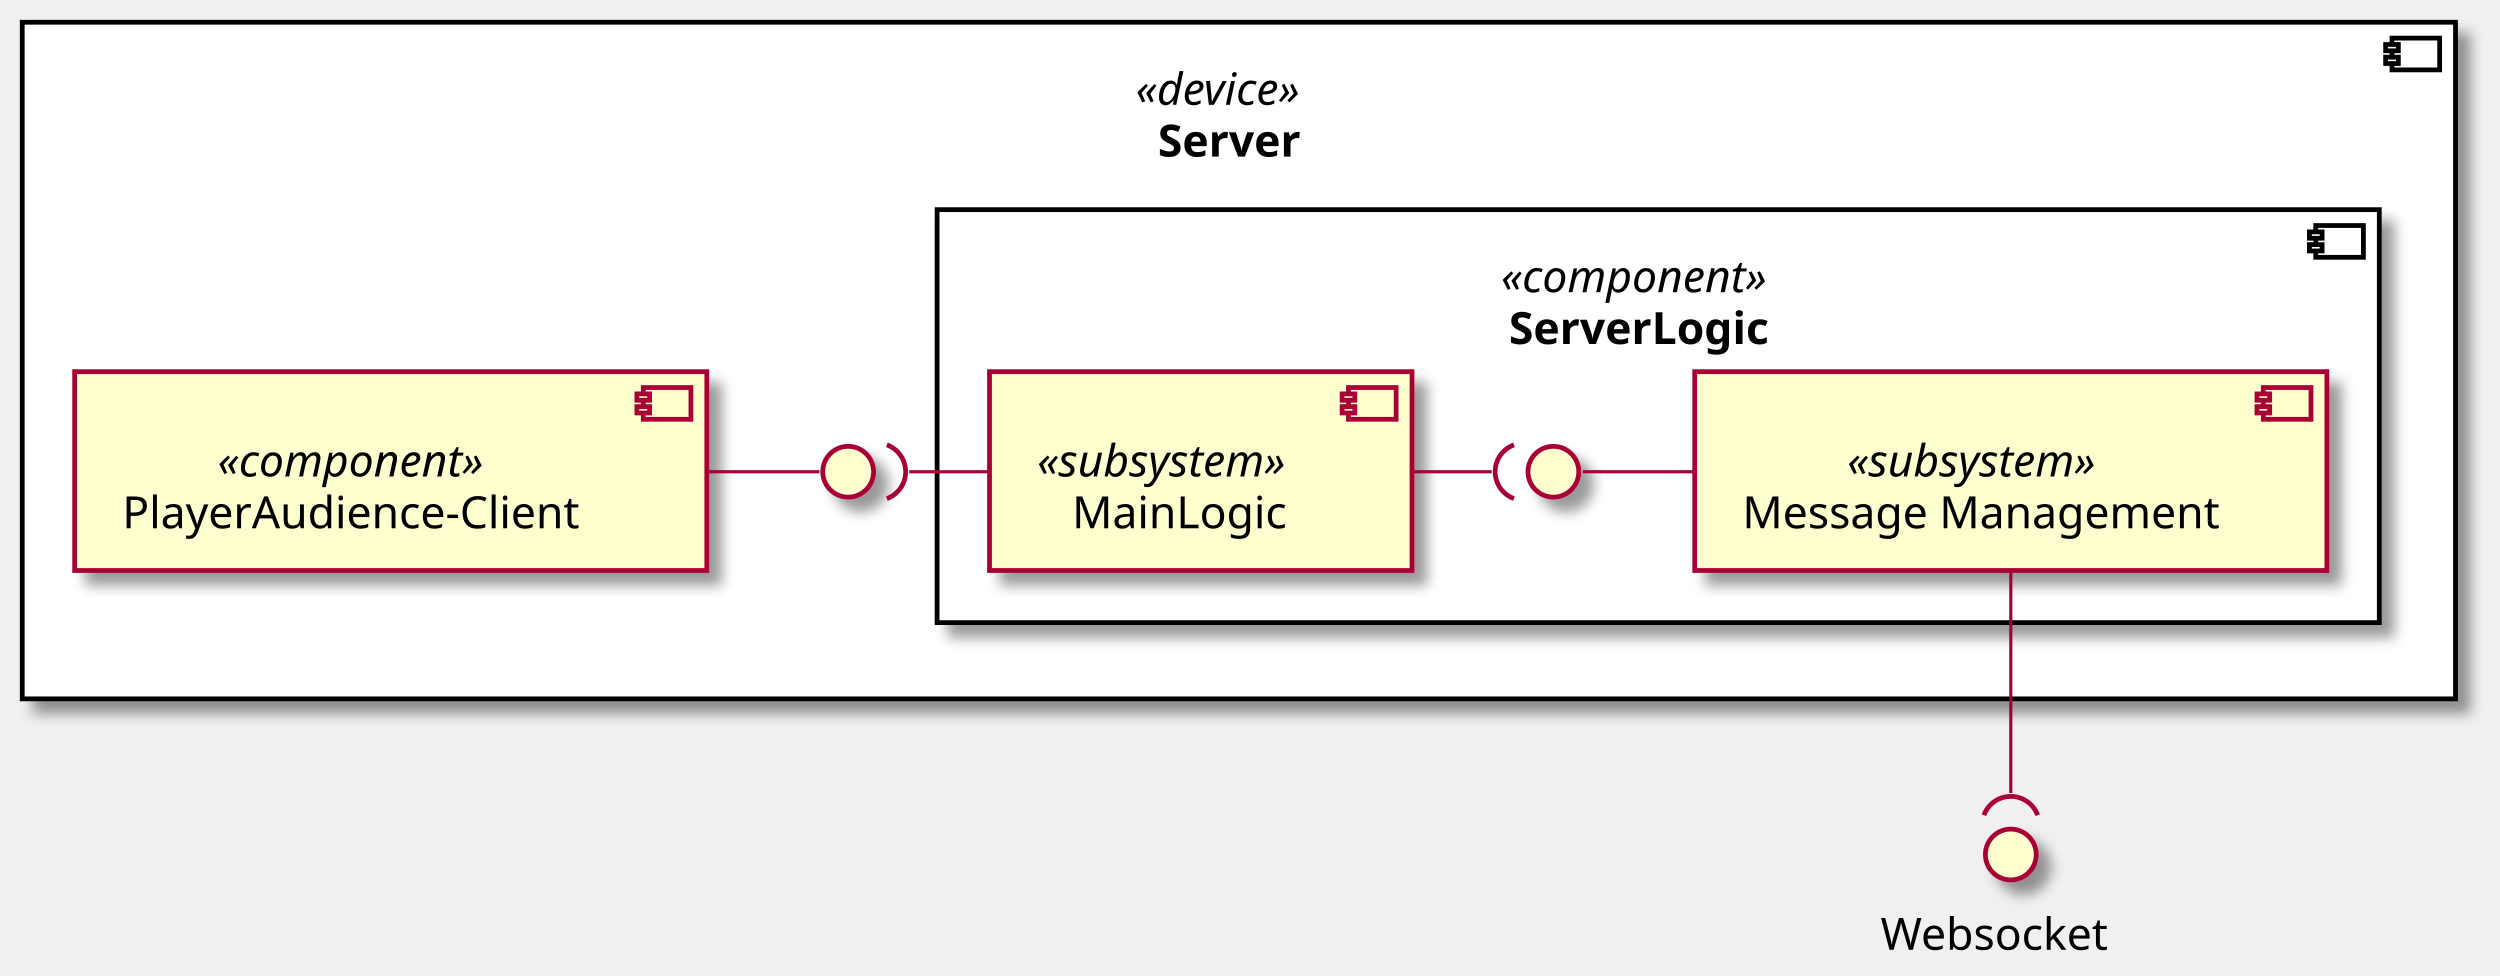
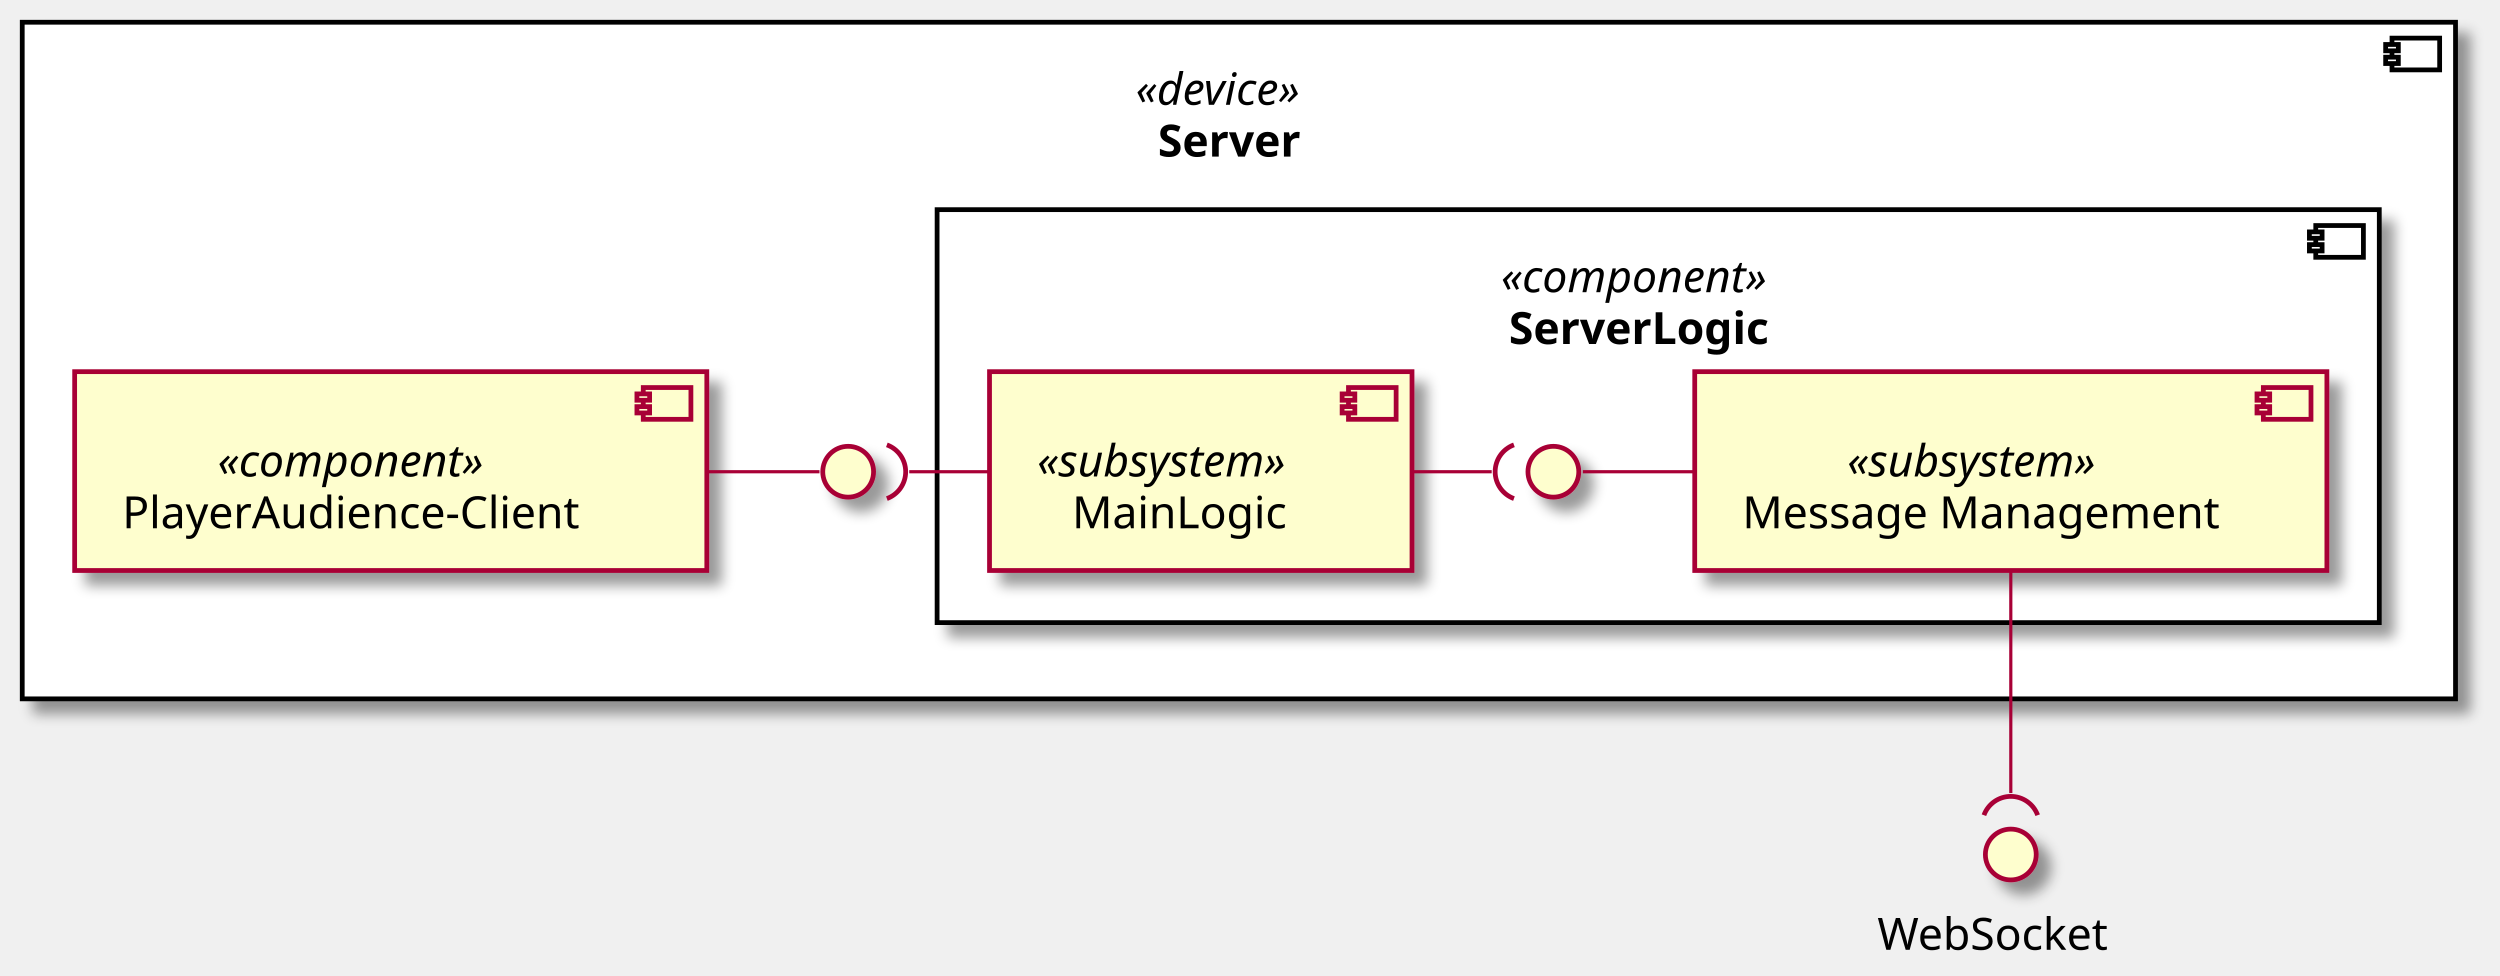
<svg xmlns="http://www.w3.org/2000/svg" contentScriptType="application/ecmascript" contentStyleType="text/css" height="307px" preserveAspectRatio="none" style="width:787px;height:307px;" version="1.1" viewBox="0 0 787 307" width="787px" zoomAndPan="magnify">
  <defs>
-     <filter height="300%" id="f1pjk5jj1etr1m" width="300%" x="-1" y="-1">
+     <filter height="300%" id="f63bjt433tx2u" width="300%" x="-1" y="-1">
      <feGaussianBlur result="blurOut" stdDeviation="2.0" />
      <feColorMatrix in="blurOut" result="blurOut2" type="matrix" values="0 0 0 0 0 0 0 0 0 0 0 0 0 0 0 0 0 0 .4 0" />
      <feOffset dx="4.0" dy="4.0" in="blurOut2" result="blurOut3" />
      <feBlend in="SourceGraphic" in2="blurOut3" mode="normal" />
    </filter>
  </defs>
  <g>
-     <rect fill="#FFFFFF" filter="url(#f1pjk5jj1etr1m)" height="213" style="stroke: #000000; stroke-width: 1.5;" width="766" x="7" y="7" />
-     <rect fill="#FFFFFF" height="10" style="stroke: #000000; stroke-width: 1.5;" width="15" x="753" y="12" />
-     <rect fill="#FFFFFF" height="2" style="stroke: #000000; stroke-width: 1.5;" width="4" x="751" y="14" />
-     <rect fill="#FFFFFF" height="2" style="stroke: #000000; stroke-width: 1.5;" width="4" x="751" y="18" />
+     <rect fill="#FFFFFF" filter="url(#f63bjt433tx2u)" height="213" style="stroke:#000000;stroke-width:1.5;" width="766" x="7" y="7" />
+     <rect fill="#FFFFFF" height="10" style="stroke:#000000;stroke-width:1.5;" width="15" x="753" y="12" />
+     <rect fill="#FFFFFF" height="2" style="stroke:#000000;stroke-width:1.5;" width="4" x="751" y="14" />
+     <rect fill="#FFFFFF" height="2" style="stroke:#000000;stroke-width:1.5;" width="4" x="751" y="18" />
    <text fill="#000000" font-family="sans-serif" font-size="14" font-style="italic" lengthAdjust="spacingAndGlyphs" textLength="65" x="357.5" y="32.995">«device»</text>
    <text fill="#000000" font-family="sans-serif" font-size="14" font-weight="bold" lengthAdjust="spacingAndGlyphs" textLength="51" x="364.5" y="49.292">Server</text>
-     <rect fill="#FFFFFF" filter="url(#f1pjk5jj1etr1m)" height="130" style="stroke: #000000; stroke-width: 1.5;" width="454" x="295" y="66" />
-     <rect fill="#FFFFFF" height="10" style="stroke: #000000; stroke-width: 1.5;" width="15" x="729" y="71" />
-     <rect fill="#FFFFFF" height="2" style="stroke: #000000; stroke-width: 1.5;" width="4" x="727" y="73" />
-     <rect fill="#FFFFFF" height="2" style="stroke: #000000; stroke-width: 1.5;" width="4" x="727" y="77" />
+     <rect fill="#FFFFFF" filter="url(#f63bjt433tx2u)" height="130" style="stroke:#000000;stroke-width:1.5;" width="454" x="295" y="66" />
+     <rect fill="#FFFFFF" height="10" style="stroke:#000000;stroke-width:1.5;" width="15" x="729" y="71" />
+     <rect fill="#FFFFFF" height="2" style="stroke:#000000;stroke-width:1.5;" width="4" x="727" y="73" />
+     <rect fill="#FFFFFF" height="2" style="stroke:#000000;stroke-width:1.5;" width="4" x="727" y="77" />
    <text fill="#000000" font-family="sans-serif" font-size="14" font-style="italic" lengthAdjust="spacingAndGlyphs" textLength="99" x="472.5" y="91.995">«component»</text>
    <text fill="#000000" font-family="sans-serif" font-size="14" font-weight="bold" lengthAdjust="spacingAndGlyphs" textLength="94" x="475" y="108.292">ServerLogic</text>
-     <rect fill="#FEFECE" filter="url(#f1pjk5jj1etr1m)" height="62.594" style="stroke: #A80036; stroke-width: 1.5;" width="199" x="23.5" y="117" />
-     <rect fill="#FEFECE" height="10" style="stroke: #A80036; stroke-width: 1.5;" width="15" x="202.5" y="122" />
-     <rect fill="#FEFECE" height="2" style="stroke: #A80036; stroke-width: 1.5;" width="4" x="200.5" y="124" />
-     <rect fill="#FEFECE" height="2" style="stroke: #A80036; stroke-width: 1.5;" width="4" x="200.5" y="128" />
+     <rect fill="#FEFECE" filter="url(#f63bjt433tx2u)" height="62.594" style="stroke:#A80036;stroke-width:1.5;" width="199" x="23.5" y="117" />
+     <rect fill="#FEFECE" height="10" style="stroke:#A80036;stroke-width:1.5;" width="15" x="202.5" y="122" />
+     <rect fill="#FEFECE" height="2" style="stroke:#A80036;stroke-width:1.5;" width="4" x="200.5" y="124" />
+     <rect fill="#FEFECE" height="2" style="stroke:#A80036;stroke-width:1.5;" width="4" x="200.5" y="128" />
    <text fill="#000000" font-family="sans-serif" font-size="14" font-style="italic" lengthAdjust="spacingAndGlyphs" textLength="99" x="68.5" y="149.995">«component»</text>
    <text fill="#000000" font-family="sans-serif" font-size="14" lengthAdjust="spacingAndGlyphs" textLength="159" x="38.5" y="166.292">PlayerAudience-Client</text>
-     <ellipse cx="267" cy="148.5" fill="#FEFECE" filter="url(#f1pjk5jj1etr1m)" rx="8" ry="8" style="stroke: #A80036; stroke-width: 1.5;" />
-     <rect fill="#FEFECE" filter="url(#f1pjk5jj1etr1m)" height="62.594" style="stroke: #A80036; stroke-width: 1.5;" width="199" x="533.5" y="117" />
-     <rect fill="#FEFECE" height="10" style="stroke: #A80036; stroke-width: 1.5;" width="15" x="712.5" y="122" />
-     <rect fill="#FEFECE" height="2" style="stroke: #A80036; stroke-width: 1.5;" width="4" x="710.5" y="124" />
-     <rect fill="#FEFECE" height="2" style="stroke: #A80036; stroke-width: 1.5;" width="4" x="710.5" y="128" />
+     <ellipse cx="267" cy="148.5" fill="#FEFECE" filter="url(#f63bjt433tx2u)" rx="8" ry="8" style="stroke:#A80036;stroke-width:1.5;" />
+     <rect fill="#FEFECE" filter="url(#f63bjt433tx2u)" height="62.594" style="stroke:#A80036;stroke-width:1.5;" width="199" x="533.5" y="117" />
+     <rect fill="#FEFECE" height="10" style="stroke:#A80036;stroke-width:1.5;" width="15" x="712.5" y="122" />
+     <rect fill="#FEFECE" height="2" style="stroke:#A80036;stroke-width:1.5;" width="4" x="710.5" y="124" />
+     <rect fill="#FEFECE" height="2" style="stroke:#A80036;stroke-width:1.5;" width="4" x="710.5" y="128" />
    <text fill="#000000" font-family="sans-serif" font-size="14" font-style="italic" lengthAdjust="spacingAndGlyphs" textLength="93" x="581.5" y="149.995">«subsystem»</text>
    <text fill="#000000" font-family="sans-serif" font-size="14" lengthAdjust="spacingAndGlyphs" textLength="159" x="548.5" y="166.292">Message Management</text>
-     <rect fill="#FEFECE" filter="url(#f1pjk5jj1etr1m)" height="62.594" style="stroke: #A80036; stroke-width: 1.5;" width="133" x="311.5" y="117" />
-     <rect fill="#FEFECE" height="10" style="stroke: #A80036; stroke-width: 1.5;" width="15" x="424.5" y="122" />
-     <rect fill="#FEFECE" height="2" style="stroke: #A80036; stroke-width: 1.5;" width="4" x="422.5" y="124" />
-     <rect fill="#FEFECE" height="2" style="stroke: #A80036; stroke-width: 1.5;" width="4" x="422.5" y="128" />
+     <rect fill="#FEFECE" filter="url(#f63bjt433tx2u)" height="62.594" style="stroke:#A80036;stroke-width:1.5;" width="133" x="311.5" y="117" />
+     <rect fill="#FEFECE" height="10" style="stroke:#A80036;stroke-width:1.5;" width="15" x="424.5" y="122" />
+     <rect fill="#FEFECE" height="2" style="stroke:#A80036;stroke-width:1.5;" width="4" x="422.5" y="124" />
+     <rect fill="#FEFECE" height="2" style="stroke:#A80036;stroke-width:1.5;" width="4" x="422.5" y="128" />
    <text fill="#000000" font-family="sans-serif" font-size="14" font-style="italic" lengthAdjust="spacingAndGlyphs" textLength="93" x="326.5" y="149.995">«subsystem»</text>
    <text fill="#000000" font-family="sans-serif" font-size="14" lengthAdjust="spacingAndGlyphs" textLength="71" x="337.5" y="166.292">MainLogic</text>
-     <ellipse cx="489" cy="148.5" fill="#FEFECE" filter="url(#f1pjk5jj1etr1m)" rx="8" ry="8" style="stroke: #A80036; stroke-width: 1.5;" />
-     <ellipse cx="633" cy="269" fill="#FEFECE" filter="url(#f1pjk5jj1etr1m)" rx="8" ry="8" style="stroke: #A80036; stroke-width: 1.5;" />
-     <text fill="#000000" font-family="sans-serif" font-size="14" lengthAdjust="spacingAndGlyphs" textLength="82" x="592" y="298.995">Websocket</text>
-     <path d="M633,180.017 C633,202.051 633,231.08 633,249.647 " fill="none" id="messMan-to-http" style="stroke: #A80036; stroke-width: 1.0;" />
-     <path d="M641.457,256.622 A9,9 0 0 0 624.543 256.622" fill="none" style="stroke: #A80036; stroke-width: 1.5;" />
-     <path d="M222.562,148.5 C234.366,148.5 246.17,148.5 257.974,148.5 " fill="none" id="pe-empty2" style="stroke: #A80036; stroke-width: 1.0;" />
-     <path d="M498.281,148.5 C509.946,148.5 521.611,148.5 533.277,148.5 " fill="none" id="empty1-messMan" style="stroke: #A80036; stroke-width: 1.0;" />
-     <path d="M444.773,148.5 C453.043,148.5 461.313,148.5 469.583,148.5 " fill="none" id="main-to-empty1" style="stroke: #A80036; stroke-width: 1.0;" />
-     <path d="M476.593,140.043 A9,9 0 0 0 476.593 156.957" fill="none" style="stroke: #A80036; stroke-width: 1.5;" />
-     <path d="M311.132,148.5 C302.831,148.5 294.531,148.5 286.23,148.5 " fill="none" id="main-to-empty2" style="stroke: #A80036; stroke-width: 1.0;" />
-     <path d="M279.184,156.957 A9,9 0 0 0 279.182 140.042" fill="none" style="stroke: #A80036; stroke-width: 1.5;" />
+     <ellipse cx="489" cy="148.5" fill="#FEFECE" filter="url(#f63bjt433tx2u)" rx="8" ry="8" style="stroke:#A80036;stroke-width:1.5;" />
+     <ellipse cx="633" cy="269" fill="#FEFECE" filter="url(#f63bjt433tx2u)" rx="8" ry="8" style="stroke:#A80036;stroke-width:1.5;" />
+     <text fill="#000000" font-family="sans-serif" font-size="14" lengthAdjust="spacingAndGlyphs" textLength="84" x="591" y="298.995">WebSocket</text>
+     <path d="M633,180.017 C633,202.051 633,231.08 633,249.647 " fill="none" id="messMan-to-http" style="stroke:#A80036;stroke-width:1.0;" />
+     <path d="M641.457,256.622 A9,9 0 0 0 624.543 256.622" fill="none" style="stroke:#A80036;stroke-width:1.5;" />
+     <path d="M222.562,148.5 C234.366,148.5 246.17,148.5 257.974,148.5 " fill="none" id="pe-empty2" style="stroke:#A80036;stroke-width:1.0;" />
+     <path d="M498.281,148.5 C509.946,148.5 521.611,148.5 533.277,148.5 " fill="none" id="empty1-messMan" style="stroke:#A80036;stroke-width:1.0;" />
+     <path d="M444.773,148.5 C453.043,148.5 461.313,148.5 469.583,148.5 " fill="none" id="main-to-empty1" style="stroke:#A80036;stroke-width:1.0;" />
+     <path d="M476.593,140.043 A9,9 0 0 0 476.593 156.957" fill="none" style="stroke:#A80036;stroke-width:1.5;" />
+     <path d="M311.132,148.5 C302.831,148.5 294.531,148.5 286.23,148.5 " fill="none" id="main-to-empty2" style="stroke:#A80036;stroke-width:1.0;" />
+     <path d="M279.184,156.957 A9,9 0 0 0 279.182 140.042" fill="none" style="stroke:#A80036;stroke-width:1.5;" />
  </g>
</svg>
